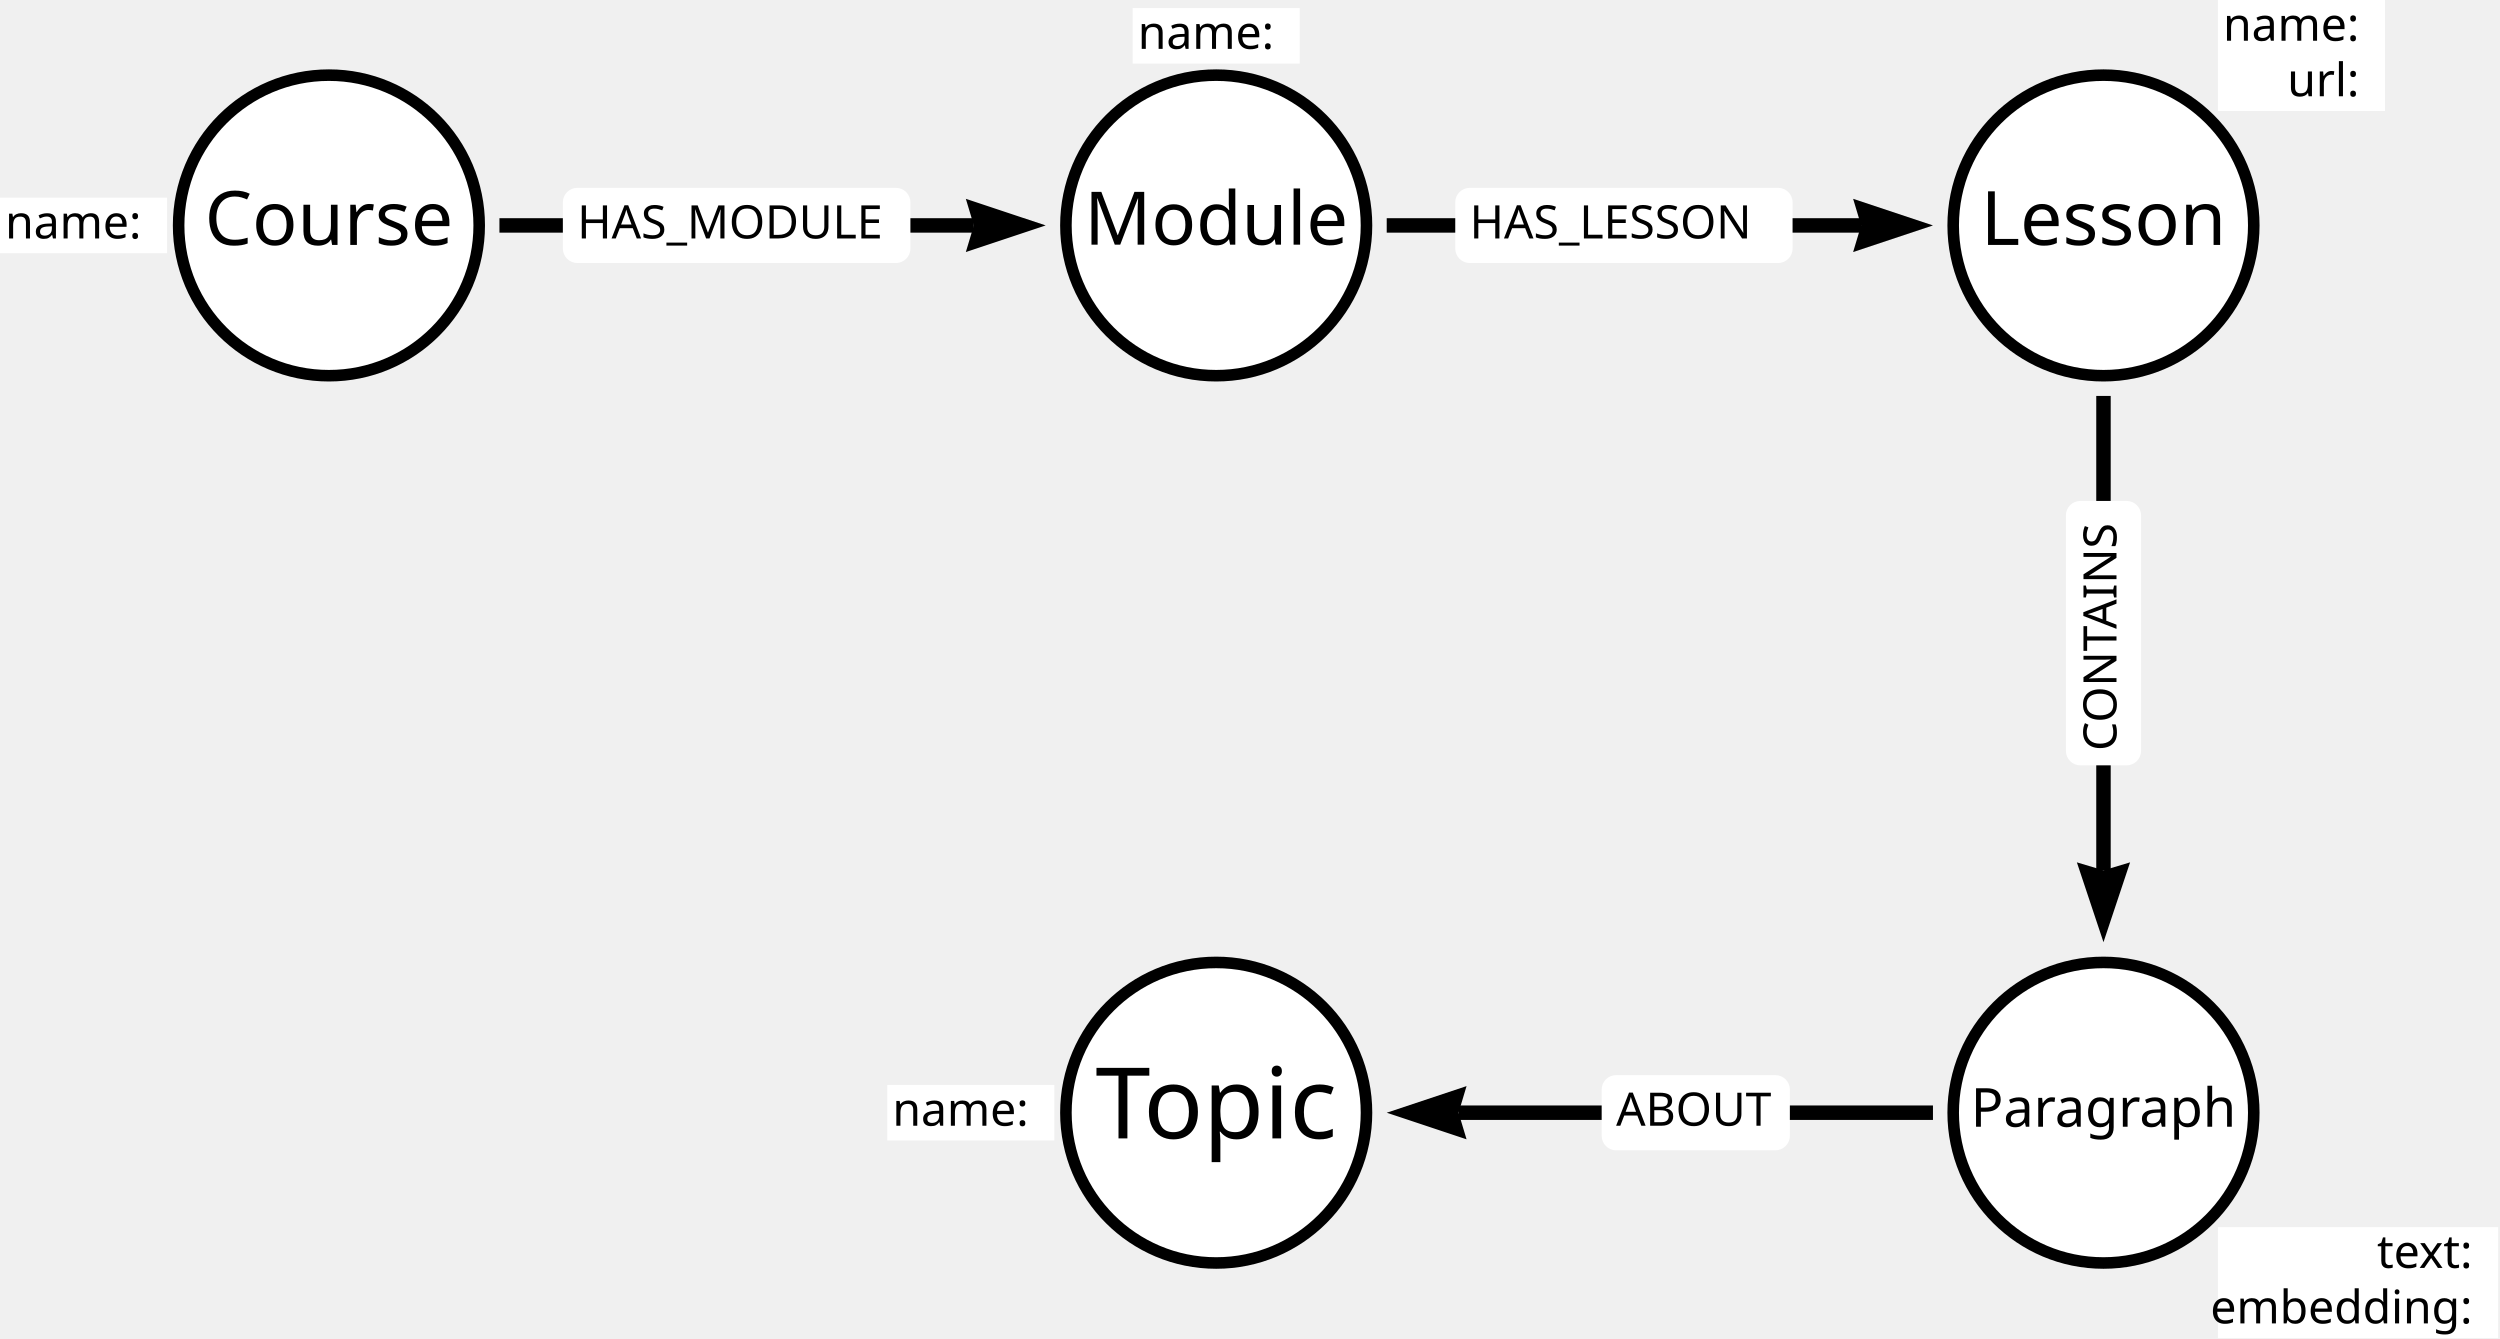
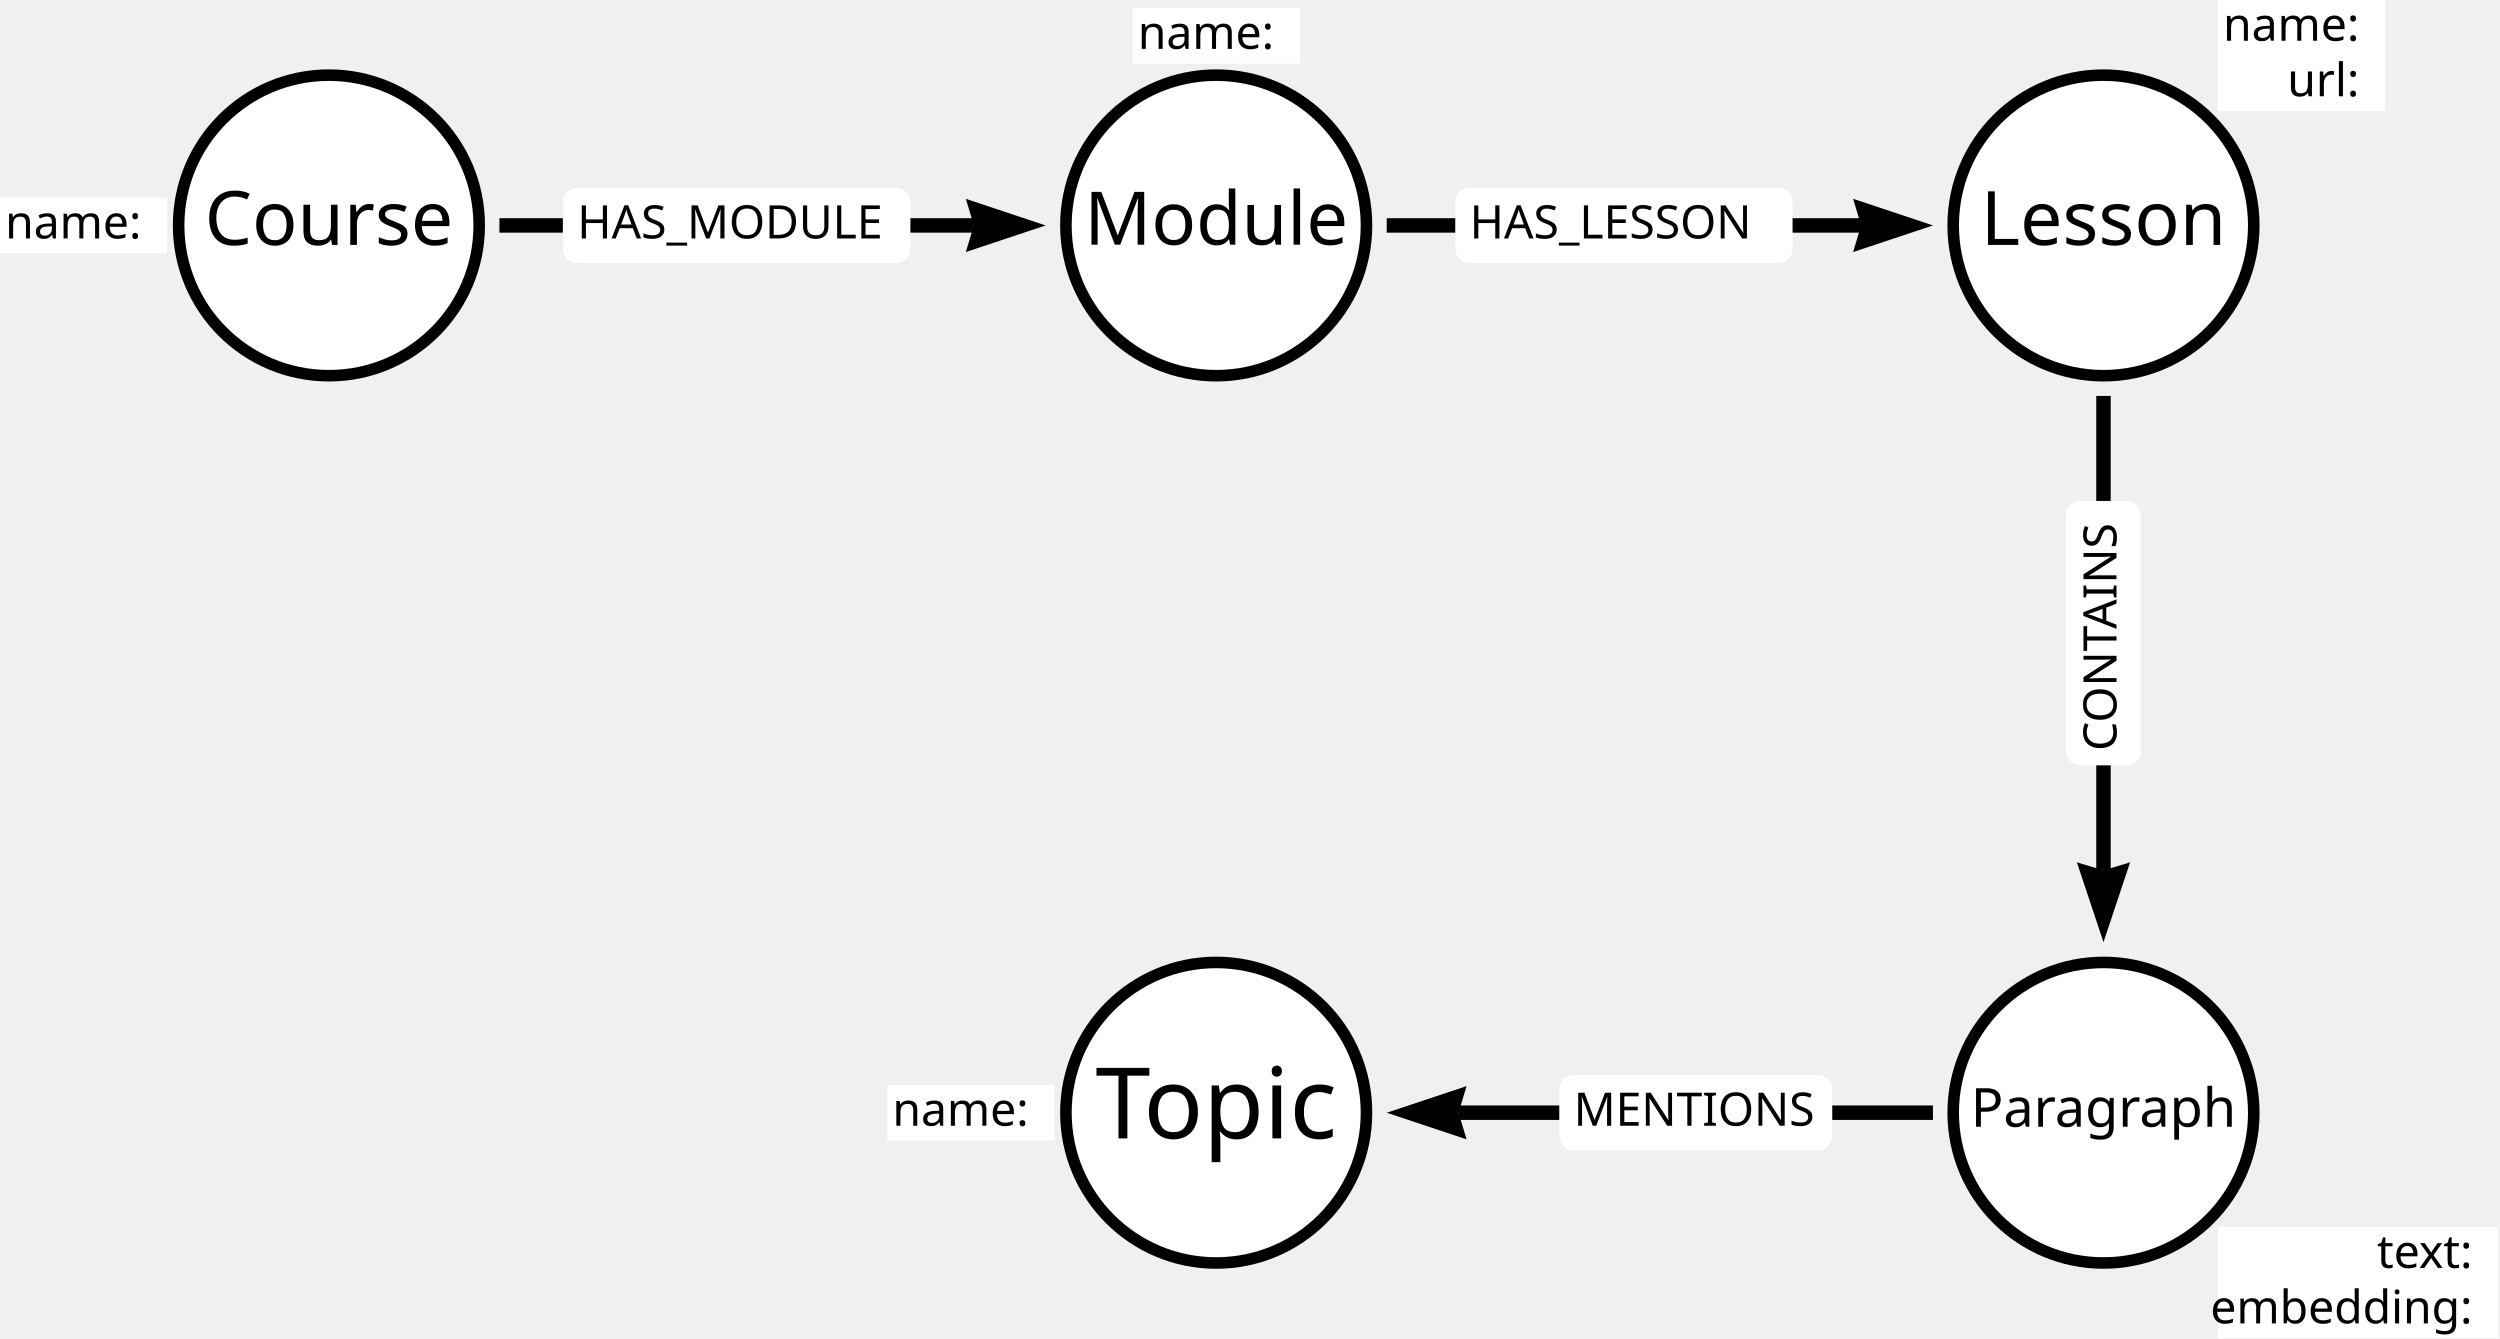
<svg xmlns="http://www.w3.org/2000/svg" width="865" height="463" viewBox="0 0 865 463">
  <defs>
    <style type="text/css" />
  </defs>
-   <g transform="translate(38.80469 27.99798) scale(1)">
+   <g transform="translate(-436 144.396) scale(1)">
    <g class="relationship">
-       <g transform="translate(75 50) rotate(0)" stroke-width="5" stroke="#000000">
+       <g transform="translate(549.8047 -66.39798) rotate(0)" stroke-width="5" stroke="#000000">
        <path d="M 59 0 L 223.138 0" />
        <polygon points="-24.862,0 -27.625,9.208 0,0 -27.625,-9.208" fill="#000000" transform="translate(248 0) rotate(0)" stroke="none" />
      </g>
-       <g transform="translate(216.0689 50) rotate(0) translate(0 -13)">
+       <g transform="translate(690.8736 -66.39798) rotate(0) translate(0 -13)">
        <g transform="translate(0 0)">
          <g transform="translate(-60.125 0)" fill="#ffffff" stroke="#000000" stroke-width="0">
            <rect x="0" y="0" width="120.25" height="26" rx="5" ry="5" stroke="none" />
            <text xml:space="preserve" x="5" y="17.5" stroke="none" text-anchor="left" font-family="sans-serif" font-size="16" font-weight="normal" fill="#000000">HAS_MODULE</text>
          </g>
        </g>
      </g>
    </g>
    <g class="relationship">
-       <g transform="translate(382 50) rotate(0)" stroke-width="5" stroke="#000000">
+       <g transform="translate(856.8047 -66.39798) rotate(0)" stroke-width="5" stroke="#000000">
        <path d="M 59 0 L 223.138 0" />
        <polygon points="-24.862,0 -27.625,9.208 0,0 -27.625,-9.208" fill="#000000" transform="translate(248 0) rotate(0)" stroke="none" />
      </g>
-       <g transform="translate(523.0689 50) rotate(0) translate(0 -13)">
+       <g transform="translate(997.8736 -66.39798) rotate(0) translate(0 -13)">
        <g transform="translate(0 0)">
          <g transform="translate(-58.35547 0)" fill="#ffffff" stroke="#000000" stroke-width="0">
            <rect x="0" y="0" width="116.711" height="26" rx="5" ry="5" stroke="none" />
            <text xml:space="preserve" x="5" y="17.5" stroke="none" text-anchor="left" font-family="sans-serif" font-size="16" font-weight="normal" fill="#000000">HAS_LESSON</text>
          </g>
        </g>
      </g>
    </g>
    <g class="relationship">
-       <g transform="translate(689 50) rotate(90)" stroke-width="5" stroke="#000000">
+       <g transform="translate(1163.805 -66.39798) rotate(90)" stroke-width="5" stroke="#000000">
        <path d="M 59 0 L 223.138 0" />
        <polygon points="-24.862,0 -27.625,9.208 0,0 -27.625,-9.208" fill="#000000" transform="translate(248 0) rotate(0)" stroke="none" />
      </g>
-       <g transform="translate(689 191.0689) rotate(270) translate(0 -13)">
+       <g transform="translate(1163.805 74.67094) rotate(270) translate(0 -13)">
        <g transform="translate(0 0)">
          <g transform="translate(-45.74219 0)" fill="#ffffff" stroke="#000000" stroke-width="0">
            <rect x="0" y="0" width="91.484" height="26" rx="5" ry="5" stroke="none" />
            <text xml:space="preserve" x="5" y="17.5" stroke="none" text-anchor="left" font-family="sans-serif" font-size="16" font-weight="normal" fill="#000000">CONTAINS</text>
          </g>
        </g>
      </g>
    </g>
    <g class="relationship">
-       <g transform="translate(689 357) rotate(180)" stroke-width="5" stroke="#000000">
+       <g transform="translate(1163.805 240.602) rotate(180)" stroke-width="5" stroke="#000000">
        <path d="M 59 0 L 223.138 0" />
        <polygon points="-24.862,0 -27.625,9.208 0,0 -27.625,-9.208" fill="#000000" transform="translate(248 0) rotate(0)" stroke="none" />
      </g>
-       <g transform="translate(547.9311 357) rotate(360) translate(0 -13)">
+       <g transform="translate(1022.736 240.602) rotate(360) translate(0 -13)">
        <g transform="translate(0 0)">
-           <g transform="translate(-32.55859 0)" fill="#ffffff" stroke="#000000" stroke-width="0">
-             <rect x="0" y="0" width="65.117" height="26" rx="5" ry="5" stroke="none" />
-             <text xml:space="preserve" x="5" y="17.5" stroke="none" text-anchor="left" font-family="sans-serif" font-size="16" font-weight="normal" fill="#000000">ABOUT</text>
+           <g transform="translate(-47.22266 0)" fill="#ffffff" stroke="#000000" stroke-width="0">
+             <rect x="0" y="0" width="94.445" height="26" rx="5" ry="5" stroke="none" />
+             <text xml:space="preserve" x="5" y="17.5" stroke="none" text-anchor="left" font-family="sans-serif" font-size="16" font-weight="normal" fill="#000000">MENTIONS</text>
          </g>
        </g>
      </g>
    </g>
    <g class="node">
      <g fill="#ffffff" stroke="#000000" stroke-width="4">
-         <circle cx="75" cy="50" r="52" />
+         <circle cx="549.805" cy="-66.398" r="52" />
      </g>
-       <g transform="translate(75 50)">
+       <g transform="translate(549.8047 -66.39798)">
        <g transform="scale(0.5195317) translate(0 0)">
          <g transform="translate(0 0)">
            <g font-family="sans-serif" font-size="50" font-weight="normal" fill="#000000" text-anchor="middle">
              <text xml:space="preserve" x="0" y="13" stroke="none">Course</text>
            </g>
          </g>
        </g>
        <g transform="translate(-56 -9.6)">
          <g transform="translate(0 0)">
            <g transform="translate(-57.80469 0)" fill="white">
              <rect x="0" y="0" width="57.805" height="19.2" rx="0" ry="0" stroke="none" />
              <g font-family="sans-serif" font-size="16" font-weight="normal" fill="#000000" text-anchor="end">
                <text xml:space="preserve" x="48.914" y="14.1" stroke="none">name:</text>
                <text xml:space="preserve" x="53.359" y="14.1" stroke="none" text-anchor="start" />
              </g>
            </g>
          </g>
        </g>
      </g>
    </g>
    <g class="node">
      <g fill="#ffffff" stroke="#000000" stroke-width="4">
-         <circle cx="382" cy="50" r="52" />
+         <circle cx="856.805" cy="-66.398" r="52" />
      </g>
-       <g transform="translate(382 50)">
+       <g transform="translate(856.8047 -66.39798)">
        <g transform="scale(0.5117192) translate(0 0)">
          <g transform="translate(0 0)">
            <g font-family="sans-serif" font-size="50" font-weight="normal" fill="#000000" text-anchor="middle">
              <text xml:space="preserve" x="0" y="13" stroke="none">Module</text>
            </g>
          </g>
        </g>
        <g transform="translate(3.429011037612589e-15 -75.2)">
          <g transform="translate(0 0)">
            <g transform="translate(-28.90234 0)" fill="white">
              <rect x="0" y="0" width="57.805" height="19.2" rx="0" ry="0" stroke="none" />
              <g font-family="sans-serif" font-size="16" font-weight="normal" fill="#000000" text-anchor="end">
                <text xml:space="preserve" x="48.914" y="14.1" stroke="none">name:</text>
                <text xml:space="preserve" x="53.359" y="14.1" stroke="none" text-anchor="start" />
              </g>
            </g>
          </g>
        </g>
      </g>
    </g>
    <g class="node">
      <g fill="#ffffff" stroke="#000000" stroke-width="4">
-         <circle cx="689" cy="50" r="52" />
+         <circle cx="1163.805" cy="-66.398" r="52" />
      </g>
-       <g transform="translate(689 50)">
+       <g transform="translate(1163.805 -66.39798)">
        <g transform="scale(0.5195317) translate(0 0)">
          <g transform="translate(0 0)">
            <g font-family="sans-serif" font-size="50" font-weight="normal" fill="#000000" text-anchor="middle">
              <text xml:space="preserve" x="0" y="13" stroke="none">Lesson</text>
            </g>
          </g>
        </g>
        <g transform="translate(39.59798 -77.99798)">
          <g transform="translate(0 0)">
            <g transform="translate(0 0)" fill="white">
              <rect x="0" y="0" width="57.805" height="38.4" rx="0" ry="0" stroke="none" />
              <g font-family="sans-serif" font-size="16" font-weight="normal" fill="#000000" text-anchor="end">
                <text xml:space="preserve" x="48.914" y="14.1" stroke="none">name:</text>
                <text xml:space="preserve" x="53.359" y="14.1" stroke="none" text-anchor="start" />
                <text xml:space="preserve" x="48.914" y="33.3" stroke="none" text-anchor="end">url:</text>
                <text xml:space="preserve" x="53.359" y="33.3" stroke="none" text-anchor="start" />
              </g>
            </g>
          </g>
        </g>
      </g>
    </g>
    <g class="node">
      <g fill="#ffffff" stroke="#000000" stroke-width="4">
-         <circle cx="689" cy="357" r="52" />
+         <circle cx="1163.805" cy="240.602" r="52" />
      </g>
-       <g transform="translate(689 357)">
+       <g transform="translate(1163.805 240.602)">
        <g transform="scale(0.3730475) translate(0 0)">
          <g transform="translate(0 0)">
            <g font-family="sans-serif" font-size="50" font-weight="normal" fill="#000000" text-anchor="middle">
              <text xml:space="preserve" x="0" y="13" stroke="none">Paragraph</text>
            </g>
          </g>
        </g>
        <g transform="translate(39.59798 39.59798)">
          <g transform="translate(0 0)">
            <g transform="translate(0 0)" fill="white">
              <rect x="0" y="0" width="96.953" height="38.4" rx="0" ry="0" stroke="none" />
              <g font-family="sans-serif" font-size="16" font-weight="normal" fill="#000000" text-anchor="end">
                <text xml:space="preserve" x="88.062" y="14.1" stroke="none">text:</text>
                <text xml:space="preserve" x="92.508" y="14.1" stroke="none" text-anchor="start" />
                <text xml:space="preserve" x="88.062" y="33.3" stroke="none" text-anchor="end">embedding:</text>
                <text xml:space="preserve" x="92.508" y="33.3" stroke="none" text-anchor="start" />
              </g>
            </g>
          </g>
        </g>
      </g>
    </g>
    <g class="node">
      <g fill="#ffffff" stroke="#000000" stroke-width="4">
-         <circle cx="382" cy="357" r="52" />
+         <circle cx="856.805" cy="240.602" r="52" />
      </g>
-       <g transform="translate(382 357)">
+       <g transform="translate(856.8047 240.602)">
        <g transform="scale(0.6835941) translate(0 0)">
          <g transform="translate(0 0)">
            <g font-family="sans-serif" font-size="50" font-weight="normal" fill="#000000" text-anchor="middle">
              <text xml:space="preserve" x="0" y="13" stroke="none">Topic</text>
            </g>
          </g>
        </g>
        <g transform="translate(-56 -9.6)">
          <g transform="translate(0 0)">
            <g transform="translate(-57.80469 0)" fill="white">
              <rect x="0" y="0" width="57.805" height="19.2" rx="0" ry="0" stroke="none" />
              <g font-family="sans-serif" font-size="16" font-weight="normal" fill="#000000" text-anchor="end">
                <text xml:space="preserve" x="48.914" y="14.1" stroke="none">name:</text>
                <text xml:space="preserve" x="53.359" y="14.1" stroke="none" text-anchor="start" />
              </g>
            </g>
          </g>
        </g>
      </g>
    </g>
  </g>
</svg>
